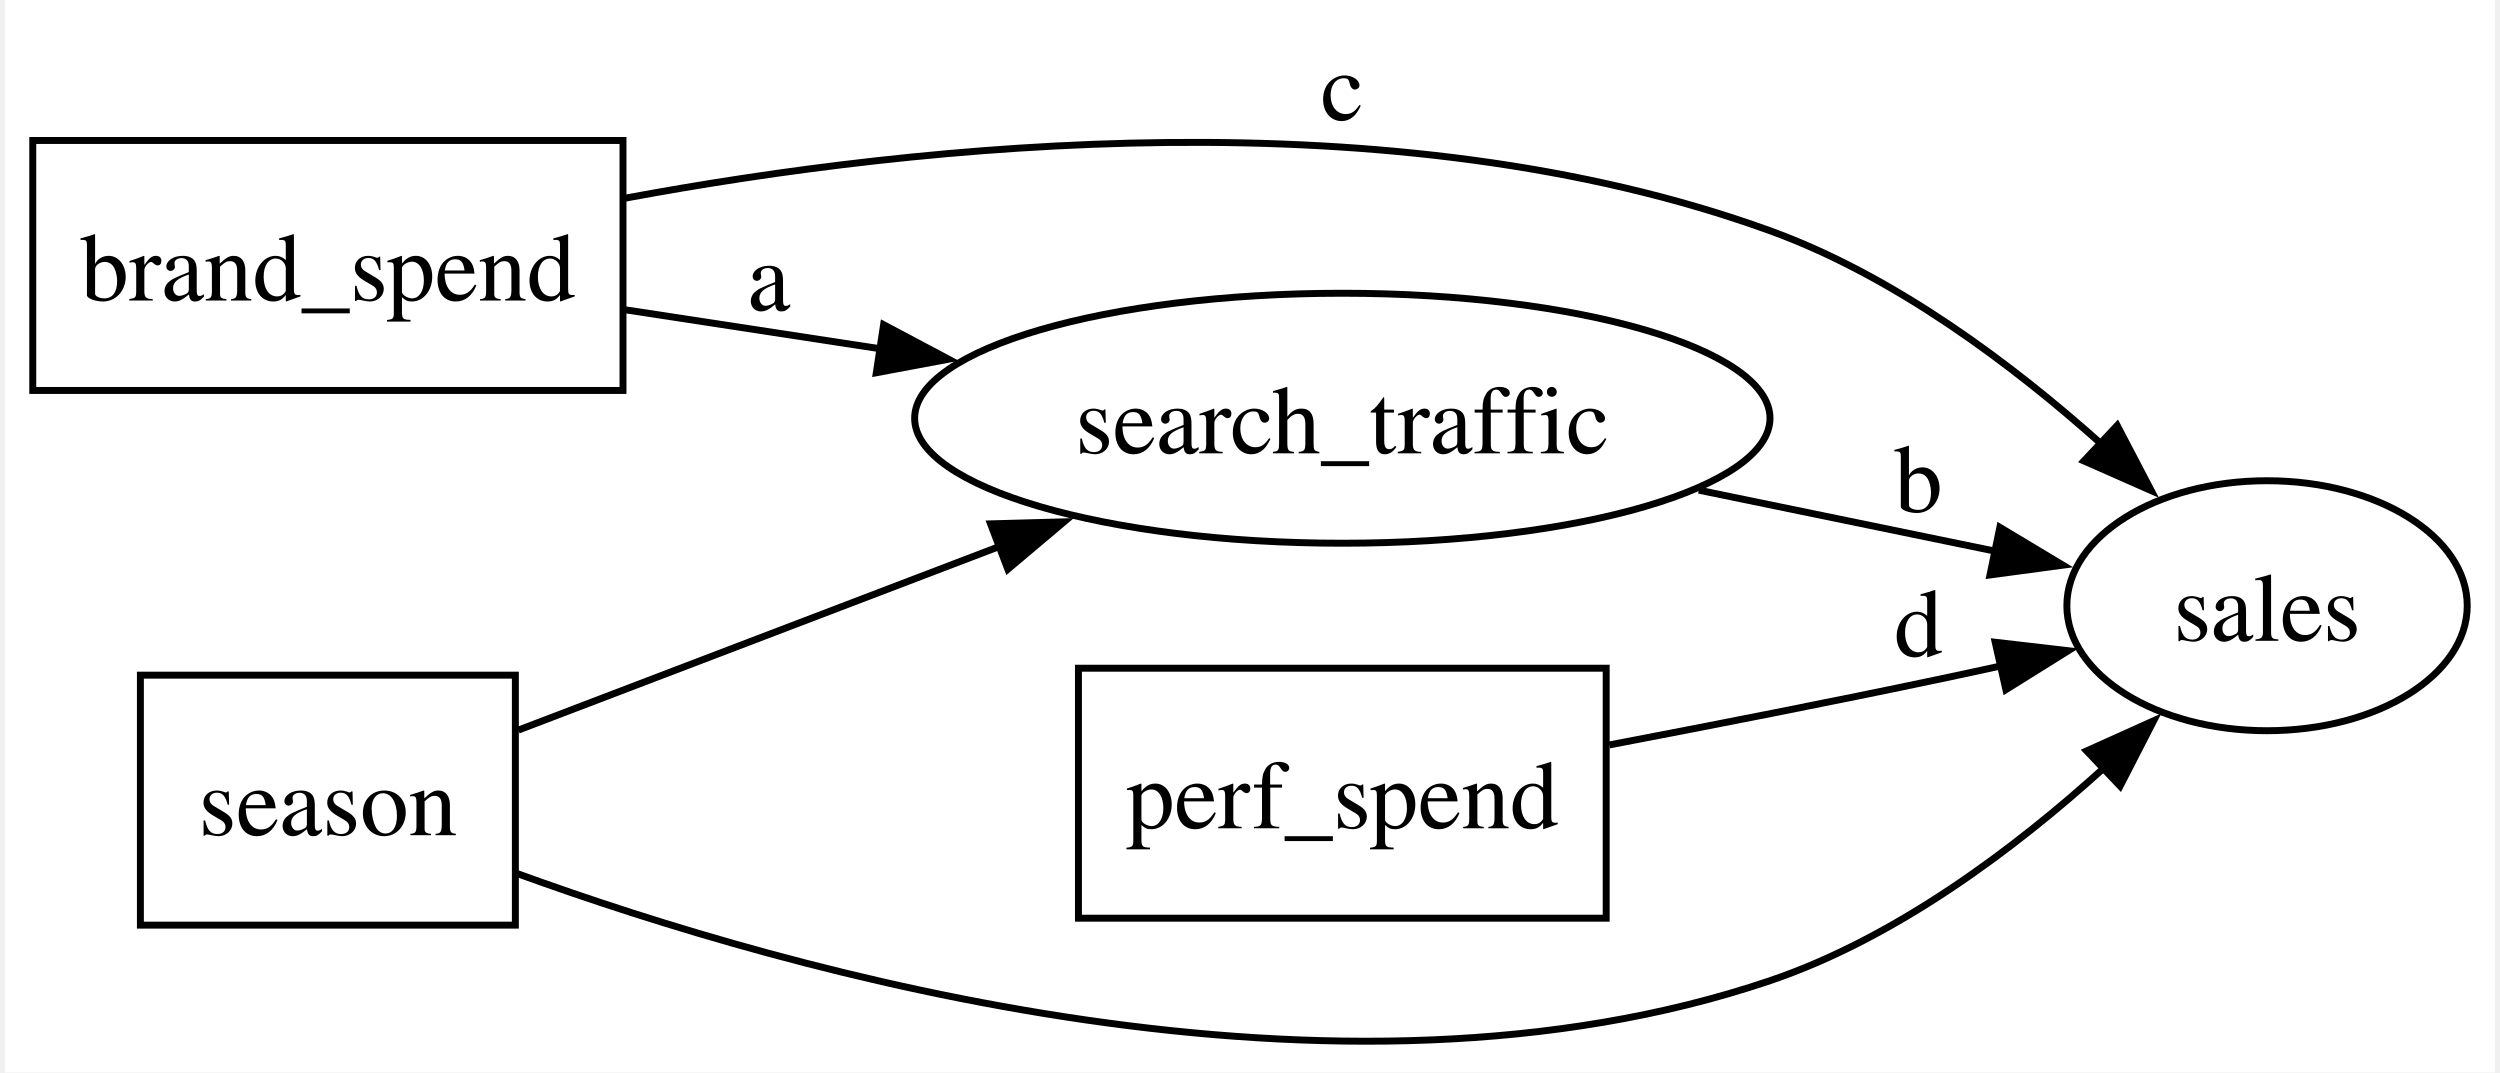
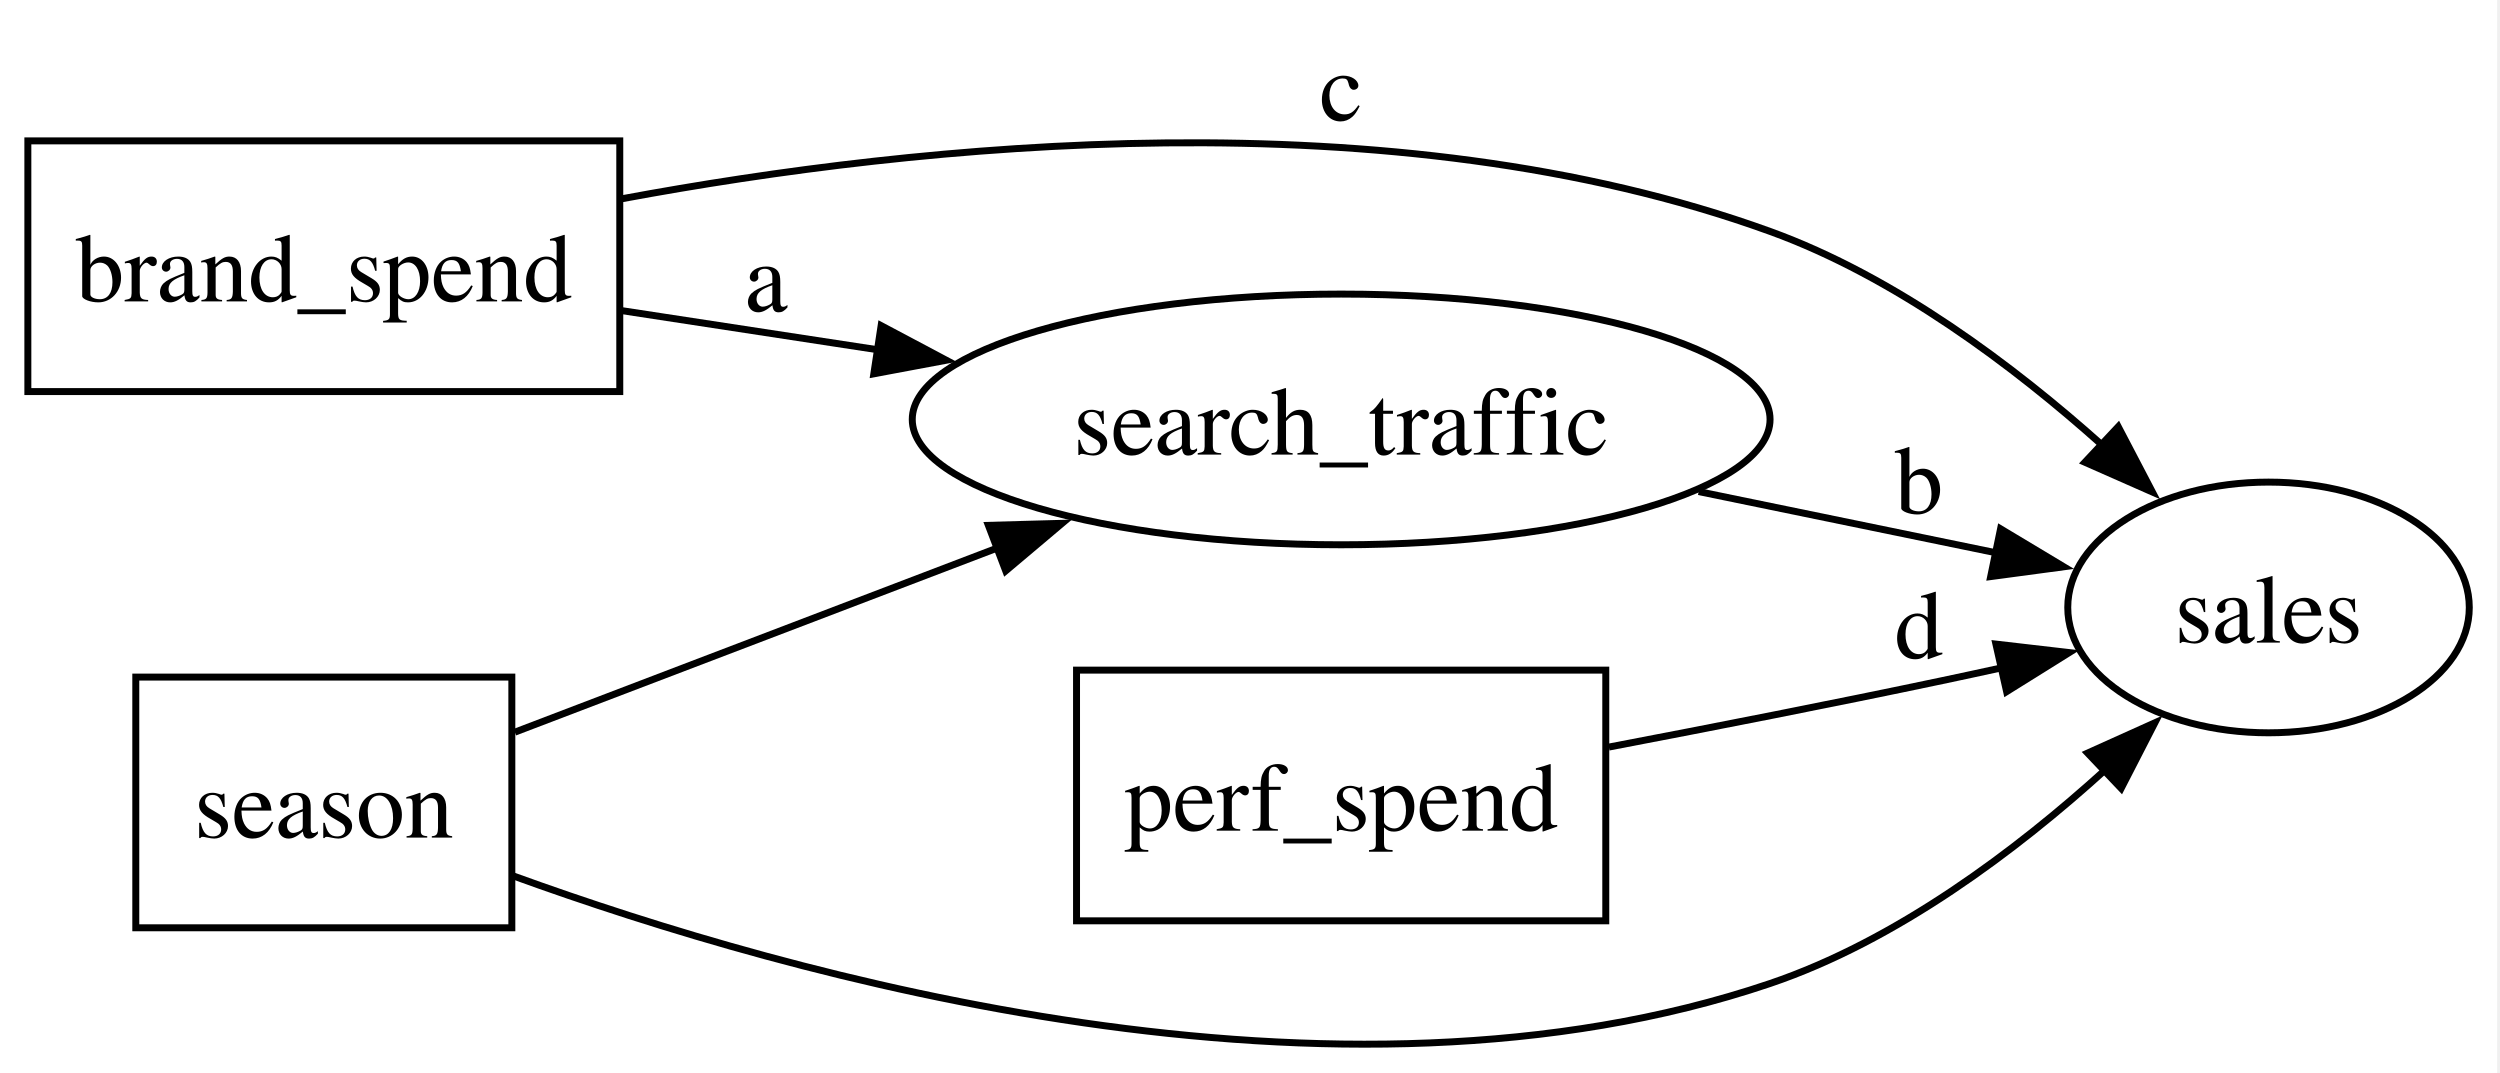
- <svg xmlns="http://www.w3.org/2000/svg" width="359pt" height="154pt" viewBox="0.00 0.00 358.59 154.44">
+ <svg xmlns="http://www.w3.org/2000/svg" width="359pt" height="154pt" viewBox="0.00 0.00 359.00 154.00">
  <g id="graph0" class="graph" transform="scale(1 1) rotate(0) translate(4 150.44)">
    <polygon fill="white" stroke="none" points="-4,4 -4,-150.44 354.59,-150.44 354.59,4 -4,4" />
    <g id="node1" class="node">
      <polygon fill="none" stroke="black" points="85,-130.21 0,-130.21 0,-94.21 85,-94.21 85,-130.21" />
-       <text text-anchor="middle" x="42.5" y="-107.16" font-family="Times,serif" font-size="14.00">brand_spend</text>
+       <text xml:space="preserve" text-anchor="middle" x="42.5" y="-107.16" font-family="Times,serif" font-size="14.00">brand_spend</text>
    </g>
    <g id="node4" class="node">
      <ellipse fill="none" stroke="black" cx="188.59" cy="-90.21" rx="61.59" ry="18" />
-       <text text-anchor="middle" x="188.59" y="-85.16" font-family="Times,serif" font-size="14.00">search_traffic</text>
+       <text xml:space="preserve" text-anchor="middle" x="188.59" y="-85.16" font-family="Times,serif" font-size="14.00">search_traffic</text>
    </g>
    <g id="edge1" class="edge">
      <path fill="none" stroke="black" d="M85.18,-105.85C96.81,-104.07 109.74,-102.1 122.39,-100.16" />
      <polygon fill="black" stroke="black" points="122.53,-103.68 131.89,-98.71 121.48,-96.76 122.53,-103.68" />
-       <text text-anchor="middle" x="106" y="-105.73" font-family="Times,serif" font-size="14.00">a</text>
+       <text xml:space="preserve" text-anchor="middle" x="106" y="-105.73" font-family="Times,serif" font-size="14.00">a</text>
    </g>
    <g id="node5" class="node">
      <ellipse fill="none" stroke="black" cx="321.76" cy="-63.21" rx="28.83" ry="18" />
-       <text text-anchor="middle" x="321.76" y="-58.16" font-family="Times,serif" font-size="14.00">sales</text>
+       <text xml:space="preserve" text-anchor="middle" x="321.76" y="-58.16" font-family="Times,serif" font-size="14.00">sales</text>
    </g>
    <g id="edge4" class="edge">
      <path fill="none" stroke="black" d="M85.32,-121.9C128.11,-129.85 195.85,-136.9 250.18,-117.21 268.09,-110.72 285.15,-97.92 298,-86.41" />
      <polygon fill="black" stroke="black" points="300.18,-89.17 305.09,-79.78 295.39,-84.06 300.18,-89.17" />
-       <text text-anchor="middle" x="188.59" y="-133.14" font-family="Times,serif" font-size="14.00">c</text>
+       <text xml:space="preserve" text-anchor="middle" x="188.59" y="-133.14" font-family="Times,serif" font-size="14.00">c</text>
    </g>
    <g id="node2" class="node">
      <polygon fill="none" stroke="black" points="69.5,-53.21 15.5,-53.21 15.5,-17.21 69.5,-17.21 69.5,-53.21" />
-       <text text-anchor="middle" x="42.5" y="-30.16" font-family="Times,serif" font-size="14.00">season</text>
+       <text xml:space="preserve" text-anchor="middle" x="42.5" y="-30.16" font-family="Times,serif" font-size="14.00">season</text>
    </g>
    <g id="edge2" class="edge">
      <path fill="none" stroke="black" d="M69.93,-45.3C89.29,-52.69 116.11,-62.92 139.25,-71.76" />
      <polygon fill="black" stroke="black" points="137.93,-75 148.52,-75.29 140.42,-68.46 137.93,-75" />
    </g>
    <g id="edge6" class="edge">
      <path fill="none" stroke="black" d="M69.7,-24.66C109.67,-10.14 187.83,11.9 250.18,-9.21 268.34,-15.36 285.51,-28.27 298.36,-39.93" />
      <polygon fill="black" stroke="black" points="295.78,-42.3 305.44,-46.65 300.6,-37.23 295.78,-42.3" />
    </g>
    <g id="node3" class="node">
      <polygon fill="none" stroke="black" points="226.59,-54.21 150.59,-54.21 150.59,-18.21 226.59,-18.21 226.59,-54.21" />
-       <text text-anchor="middle" x="188.59" y="-31.16" font-family="Times,serif" font-size="14.00">perf_spend</text>
+       <text xml:space="preserve" text-anchor="middle" x="188.59" y="-31.16" font-family="Times,serif" font-size="14.00">perf_spend</text>
    </g>
    <g id="edge5" class="edge">
      <path fill="none" stroke="black" d="M227.03,-43.16C241.95,-46.01 259.27,-49.4 274.93,-52.71 277.72,-53.3 280.61,-53.92 283.51,-54.56" />
      <polygon fill="black" stroke="black" points="282.61,-57.95 293.14,-56.73 284.15,-51.12 282.61,-57.95" />
-       <text text-anchor="middle" x="271.55" y="-55.91" font-family="Times,serif" font-size="14.00">d</text>
+       <text xml:space="preserve" text-anchor="middle" x="271.55" y="-55.91" font-family="Times,serif" font-size="14.00">d</text>
    </g>
    <g id="edge3" class="edge">
      <path fill="none" stroke="black" d="M239.93,-79.85C254.12,-76.93 269.32,-73.8 282.67,-71.05" />
      <polygon fill="black" stroke="black" points="283.28,-74.5 292.36,-69.05 281.86,-67.64 283.28,-74.5" />
-       <text text-anchor="middle" x="271.55" y="-76.7" font-family="Times,serif" font-size="14.00">b</text>
+       <text xml:space="preserve" text-anchor="middle" x="271.55" y="-76.7" font-family="Times,serif" font-size="14.00">b</text>
    </g>
  </g>
</svg>
